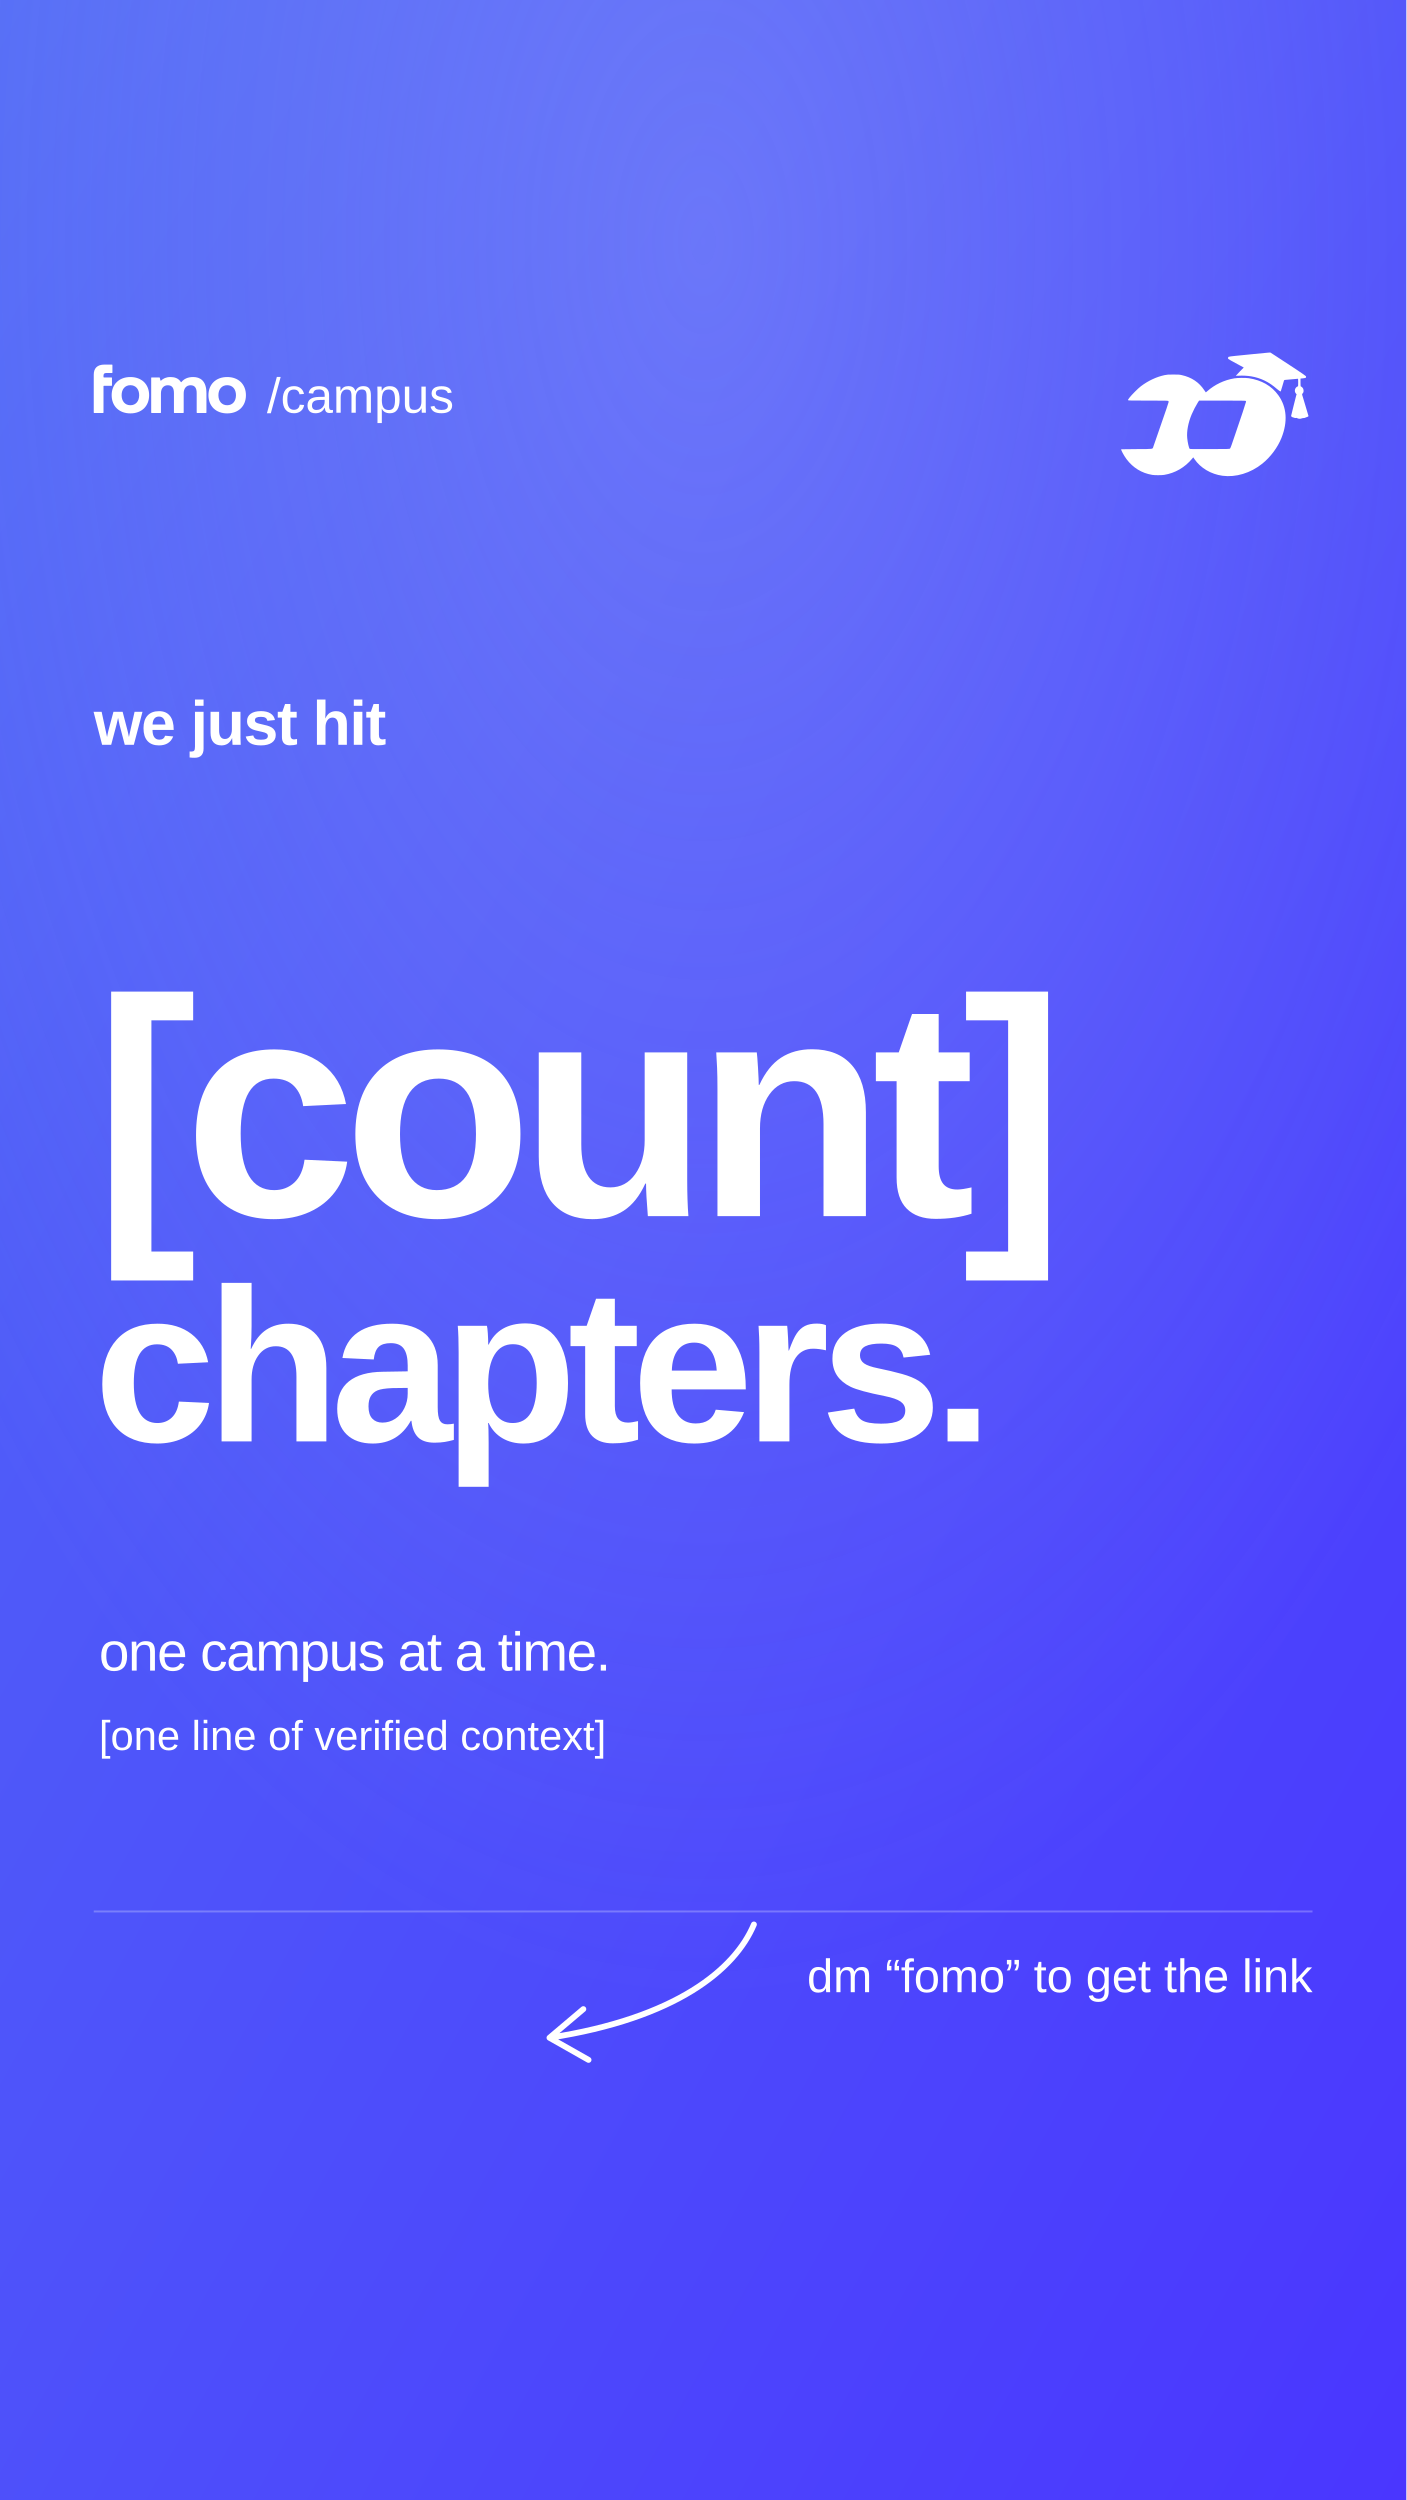
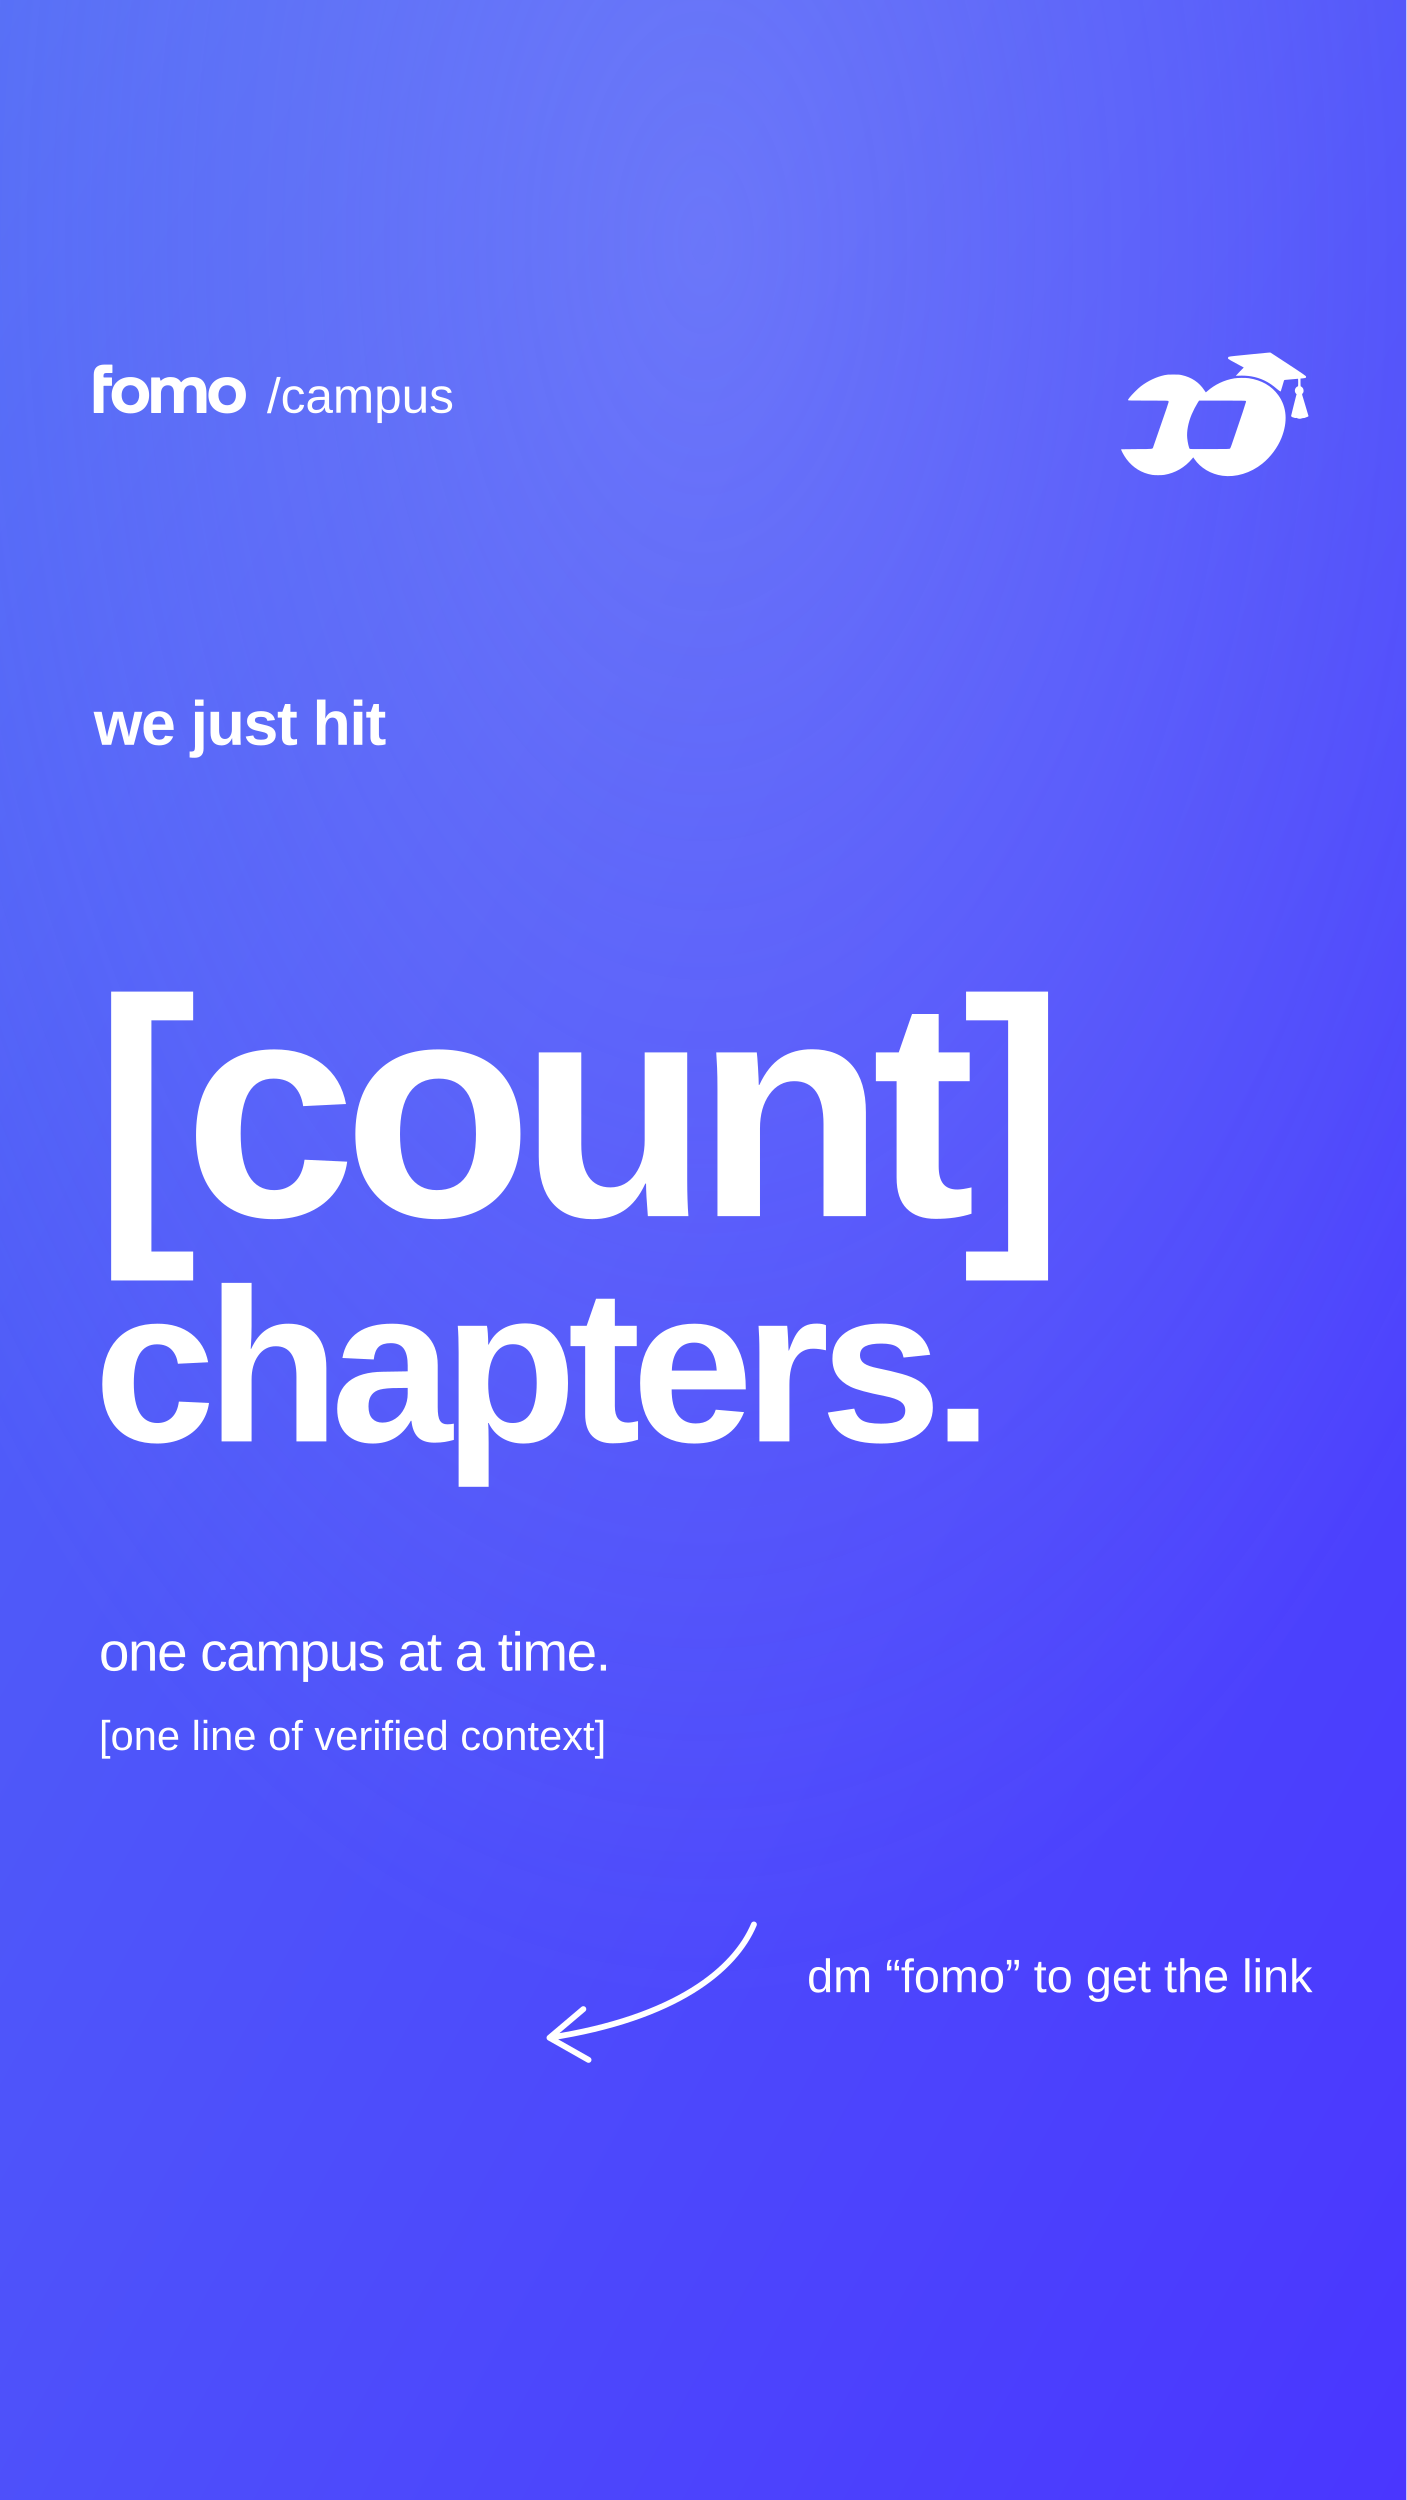
<svg xmlns="http://www.w3.org/2000/svg" xmlns:xlink="http://www.w3.org/1999/xlink" width="1080" height="1920" viewBox="0 0 1080 1920" role="img" aria-labelledby="title description">
  <defs>
    <style>text{font-family:Aeonik,Arial,sans-serif}</style>
    <symbol id="fomo-campus-mark" viewBox="0 0 620 415">
      <g fill="currentColor" fill-rule="evenodd" transform="translate(-240.190 -291.993) scale(0.815589)">
        <path d="M704.000,851.489 C659.298,845.350 618.849,821.276 595.279,786.779 L590.531,779.831 L586.540,784.665 C558.138,819.063 520.232,841.118 477.500,848.109 C467.438,849.755 440.897,849.775 431.000,848.144 C390.066,841.399 356.287,820.720 330.727,786.759 C320.650,773.369 307.823,749.353 310.282,748.480 C310.952,748.242 338.147,747.924 370.715,747.774 C437.969,747.463 431.842,748.359 435.217,738.339 C436.299,735.128 440.265,723.725 444.030,713.000 C452.124,689.943 474.687,624.651 486.579,589.869 C491.210,576.322 495.000,564.542 495.000,563.691 C495.000,562.839 494.293,561.436 493.429,560.571 C492.027,559.170 483.541,559.000 415.051,559.000 C348.565,559.000 338.080,558.802 337.020,557.524 C336.010,556.307 336.975,554.517 342.549,547.274 C351.040,536.242 375.944,511.356 386.500,503.355 C415.124,481.659 446.747,466.787 479.000,459.852 C488.127,457.890 492.509,457.588 512.500,457.547 C533.032,457.505 536.614,457.749 545.881,459.824 C584.401,468.449 613.143,487.752 633.619,518.750 C636.617,523.288 639.264,527.000 639.501,527.000 C639.739,527.000 642.144,525.037 644.846,522.637 C674.311,496.467 711.276,478.895 750.500,472.411 C763.328,470.290 794.041,469.982 806.500,471.849 C856.836,479.392 895.899,501.942 921.968,538.507 C954.832,584.602 958.909,641.335 933.881,704.280 C919.198,741.207 891.383,778.611 859.500,804.302 C813.865,841.075 756.010,858.632 704.000,851.489 Z M733.852,745.500 C734.901,744.400 737.568,738.100 739.778,731.500 C741.988,724.900 748.839,704.875 755.003,687.000 C774.125,631.539 796.000,565.624 796.000,563.462 C796.000,562.328 795.460,560.860 794.800,560.200 C793.884,559.284 772.221,559.000 703.396,559.000 L613.193,559.000 L607.900,567.250 C600.996,578.011 590.163,598.929 584.528,612.379 C570.986,644.701 564.625,678.053 567.010,704.228 C568.643,722.141 573.768,744.378 576.815,746.768 C578.095,747.772 594.392,747.980 655.188,747.768 C730.463,747.505 731.982,747.461 733.852,745.500 Z M998.299,628.894 C996.539,628.385 994.824,627.524 994.489,626.982 C994.146,626.428 992.190,626.266 990.022,626.612 C987.410,627.030 985.121,626.708 982.929,625.615 C981.149,624.727 978.923,624.000 977.981,624.000 C975.197,624.000 970.787,619.991 971.523,618.130 C971.877,617.233 975.979,600.548 980.638,581.052 C985.297,561.556 989.956,543.106 990.991,540.052 L992.872,534.500 L990.500,532.000 C982.248,523.304 985.952,507.770 997.250,503.694 C998.807,503.132 999.000,501.464 999.000,488.531 C999.000,480.539 998.672,474.000 998.272,474.000 C995.946,474.000 949.957,478.091 947.317,478.533 C943.666,479.144 944.526,477.033 936.947,504.000 C934.088,514.175 931.444,522.838 931.072,523.252 C930.186,524.238 922.689,519.440 916.433,513.885 C885.904,486.771 853.740,470.988 815.991,464.599 C802.027,462.235 782.154,461.195 768.545,462.114 C761.969,462.559 756.404,462.737 756.178,462.511 C755.952,462.285 762.816,454.929 771.432,446.164 L787.096,430.229 L769.798,420.922 C739.352,404.542 727.553,397.893 726.782,396.682 C725.220,394.225 725.982,390.057 728.250,388.655 C729.634,387.800 738.967,386.442 752.500,385.127 C764.600,383.951 796.325,380.774 823.000,378.067 C849.675,375.360 875.775,372.844 881.000,372.477 L890.500,371.808 L909.000,383.723 C968.284,421.904 1027.749,461.663 1028.963,463.931 C1030.330,466.486 1029.516,469.662 1027.182,470.880 C1026.257,471.362 1021.562,472.077 1016.750,472.468 L1008.000,473.180 L1008.000,488.590 C1008.000,499.093 1008.349,504.000 1009.096,504.000 C1011.343,504.000 1016.111,508.296 1018.023,512.044 C1020.213,516.339 1020.635,523.898 1018.875,527.316 C1018.256,528.517 1016.830,530.510 1015.706,531.745 C1013.883,533.746 1013.790,534.397 1014.850,537.745 C1015.504,539.810 1021.252,559.030 1027.624,580.456 L1039.210,619.412 L1036.994,621.206 C1035.775,622.193 1033.954,623.000 1032.946,623.000 C1031.939,623.000 1029.564,623.915 1027.670,625.032 C1025.599,626.254 1022.684,627.005 1020.362,626.915 C1018.238,626.833 1014.700,627.473 1012.500,628.339 C1008.042,630.092 1003.110,630.285 998.299,628.894 Z" />
      </g>
    </symbol>
    <symbol id="fomo-wordmark" viewBox="0 0 352 113">
      <path d="M0.003 23.325C0.003 8.468 7.991 0 24.923 0H42.105C42.675 0 43.134 0.46 43.134 1.029V18.462C43.134 19.031 42.675 19.49 42.105 19.49H28.757C24.443 19.49 22.526 21.408 22.526 25.561V28.685C22.526 29.255 22.985 29.714 23.555 29.714H41.076C41.646 29.714 42.105 30.174 42.105 30.743V48.014C42.105 48.584 41.646 49.043 41.076 49.043H23.555C22.985 49.043 22.526 49.503 22.526 50.072V110.797C22.526 111.366 22.066 111.826 21.497 111.826H1.029C0.46 111.826 0 111.366 0 110.797V23.325H0.003Z" fill="currentColor" />
      <path d="M41.381 70.769C41.381 45.528 58.636 28.757 84.673 28.757C110.711 28.757 127.965 45.531 127.965 70.769C127.965 96.008 110.711 112.782 84.673 112.782C58.636 112.782 41.381 96.008 41.381 70.769ZM104.959 70.769C104.959 57.192 97.291 47.606 84.67 47.606C72.049 47.606 64.384 57.192 64.384 70.769C64.384 84.347 72.052 93.933 84.67 93.933C97.287 93.933 104.959 84.347 104.959 70.769Z" fill="currentColor" />
      <path d="M260.369 65.978V110.796C260.369 111.366 259.909 111.825 259.34 111.825H238.872C238.302 111.825 237.843 111.366 237.843 110.796V65.817C237.843 53.995 233.371 47.767 223.785 47.767C214.199 47.767 207.491 54.794 207.81 67.415V110.796C207.81 111.366 207.35 111.825 206.781 111.825H186.313C185.744 111.825 185.284 111.366 185.284 110.796V65.817C185.284 53.995 180.812 47.767 171.065 47.767C161.318 47.767 155.251 55.117 155.251 66.616V110.796C155.251 111.366 154.792 111.825 154.222 111.825H133.754C133.185 111.825 132.725 111.366 132.725 110.796V30.746C132.725 30.177 133.185 29.717 133.754 29.717H151.571C152.044 29.717 152.456 30.039 152.569 30.495L154.088 36.58C154.246 37.211 155.028 37.447 155.501 37.002C160.183 32.615 166.476 28.757 177.451 28.757C186.961 28.757 195.882 31.703 201.246 40.284C201.565 40.791 202.281 40.836 202.652 40.362C208.307 33.136 217.317 28.757 229.687 28.757C245.662 28.757 260.358 37.063 260.358 65.978H260.369Z" fill="currentColor" />
      <path d="M265.029 70.769C265.029 45.528 282.284 28.757 308.321 28.757C334.359 28.757 351.613 45.531 351.613 70.769C351.613 96.008 334.359 112.782 308.321 112.782C282.284 112.782 265.029 96.008 265.029 70.769ZM328.607 70.769C328.607 57.192 320.939 47.606 308.318 47.606C295.697 47.606 288.032 57.192 288.032 70.769C288.032 84.347 295.7 93.933 308.318 93.933C320.935 93.933 328.607 84.347 328.607 70.769Z" fill="currentColor" />
    </symbol>
    <linearGradient id="field" x1="0" y1="0" x2="1" y2="1">
      <stop stop-color="#516AF6" />
      <stop offset="1" stop-color="#4A36FF" />
    </linearGradient>
    <radialGradient id="glow" cx="0.5" cy="0.1" r="0.7">
      <stop stop-color="#ACB8F9" stop-opacity="0.3" />
      <stop offset="1" stop-color="#ACB8F9" stop-opacity="0" />
    </radialGradient>
  </defs>
  <g id="background">
    <rect width="1080" height="1920" fill="url(#field)" />
    <rect width="1080" height="1920" fill="url(#glow)" />
  </g>
  <g id="brand" color="#FFFFFF">
    <use href="#fomo-wordmark" xlink:href="#fomo-wordmark" x="72" y="280" width="117" height="37.560" />
    <text x="205" y="317" font-size="38" fill="#FFFFFF" font-weight="500">/campus</text>
    <use href="#fomo-campus-mark" xlink:href="#fomo-campus-mark" x="858" y="268" width="150" height="100.403" />
  </g>
  <g id="editable-chapter-milestone">
    <text x="72" y="572" font-size="48" fill="#FFFFFF" font-weight="700" letter-spacing="-1">we just hit</text>
    <text x="72" y="934" font-size="238" fill="#FFFFFF" font-weight="700" letter-spacing="-10">[count]</text>
    <text x="72" y="1107" font-size="168" fill="#FFFFFF" font-weight="700" letter-spacing="-7">chapters.</text>
    <text x="76" y="1283" font-size="42" fill="#FFFFFF" font-weight="500" letter-spacing="-1">one campus at a time.</text>
    <text x="76" y="1344" font-size="32" fill="#FFFFFF" font-weight="400">[one line of verified context]</text>
  </g>
  <g id="editable-call-to-action">
-     <path d="M72 1468 H1008" fill="none" stroke="#FFFFFF" stroke-opacity=".25" stroke-width="1.5" />
    <text x="1008" y="1530" font-size="36" fill="#FFFFFF" font-weight="500" text-anchor="end">dm “fomo” to get the link</text>
    <path id="cta-arrow" d="M157 0C142.5 34.5 97.5 72 0 87M26 65L0 87L30 104" transform="translate(422 1478)" fill="none" stroke="#FFFFFF" stroke-width="4.5" stroke-linecap="round" stroke-linejoin="round" />
  </g>
</svg>
